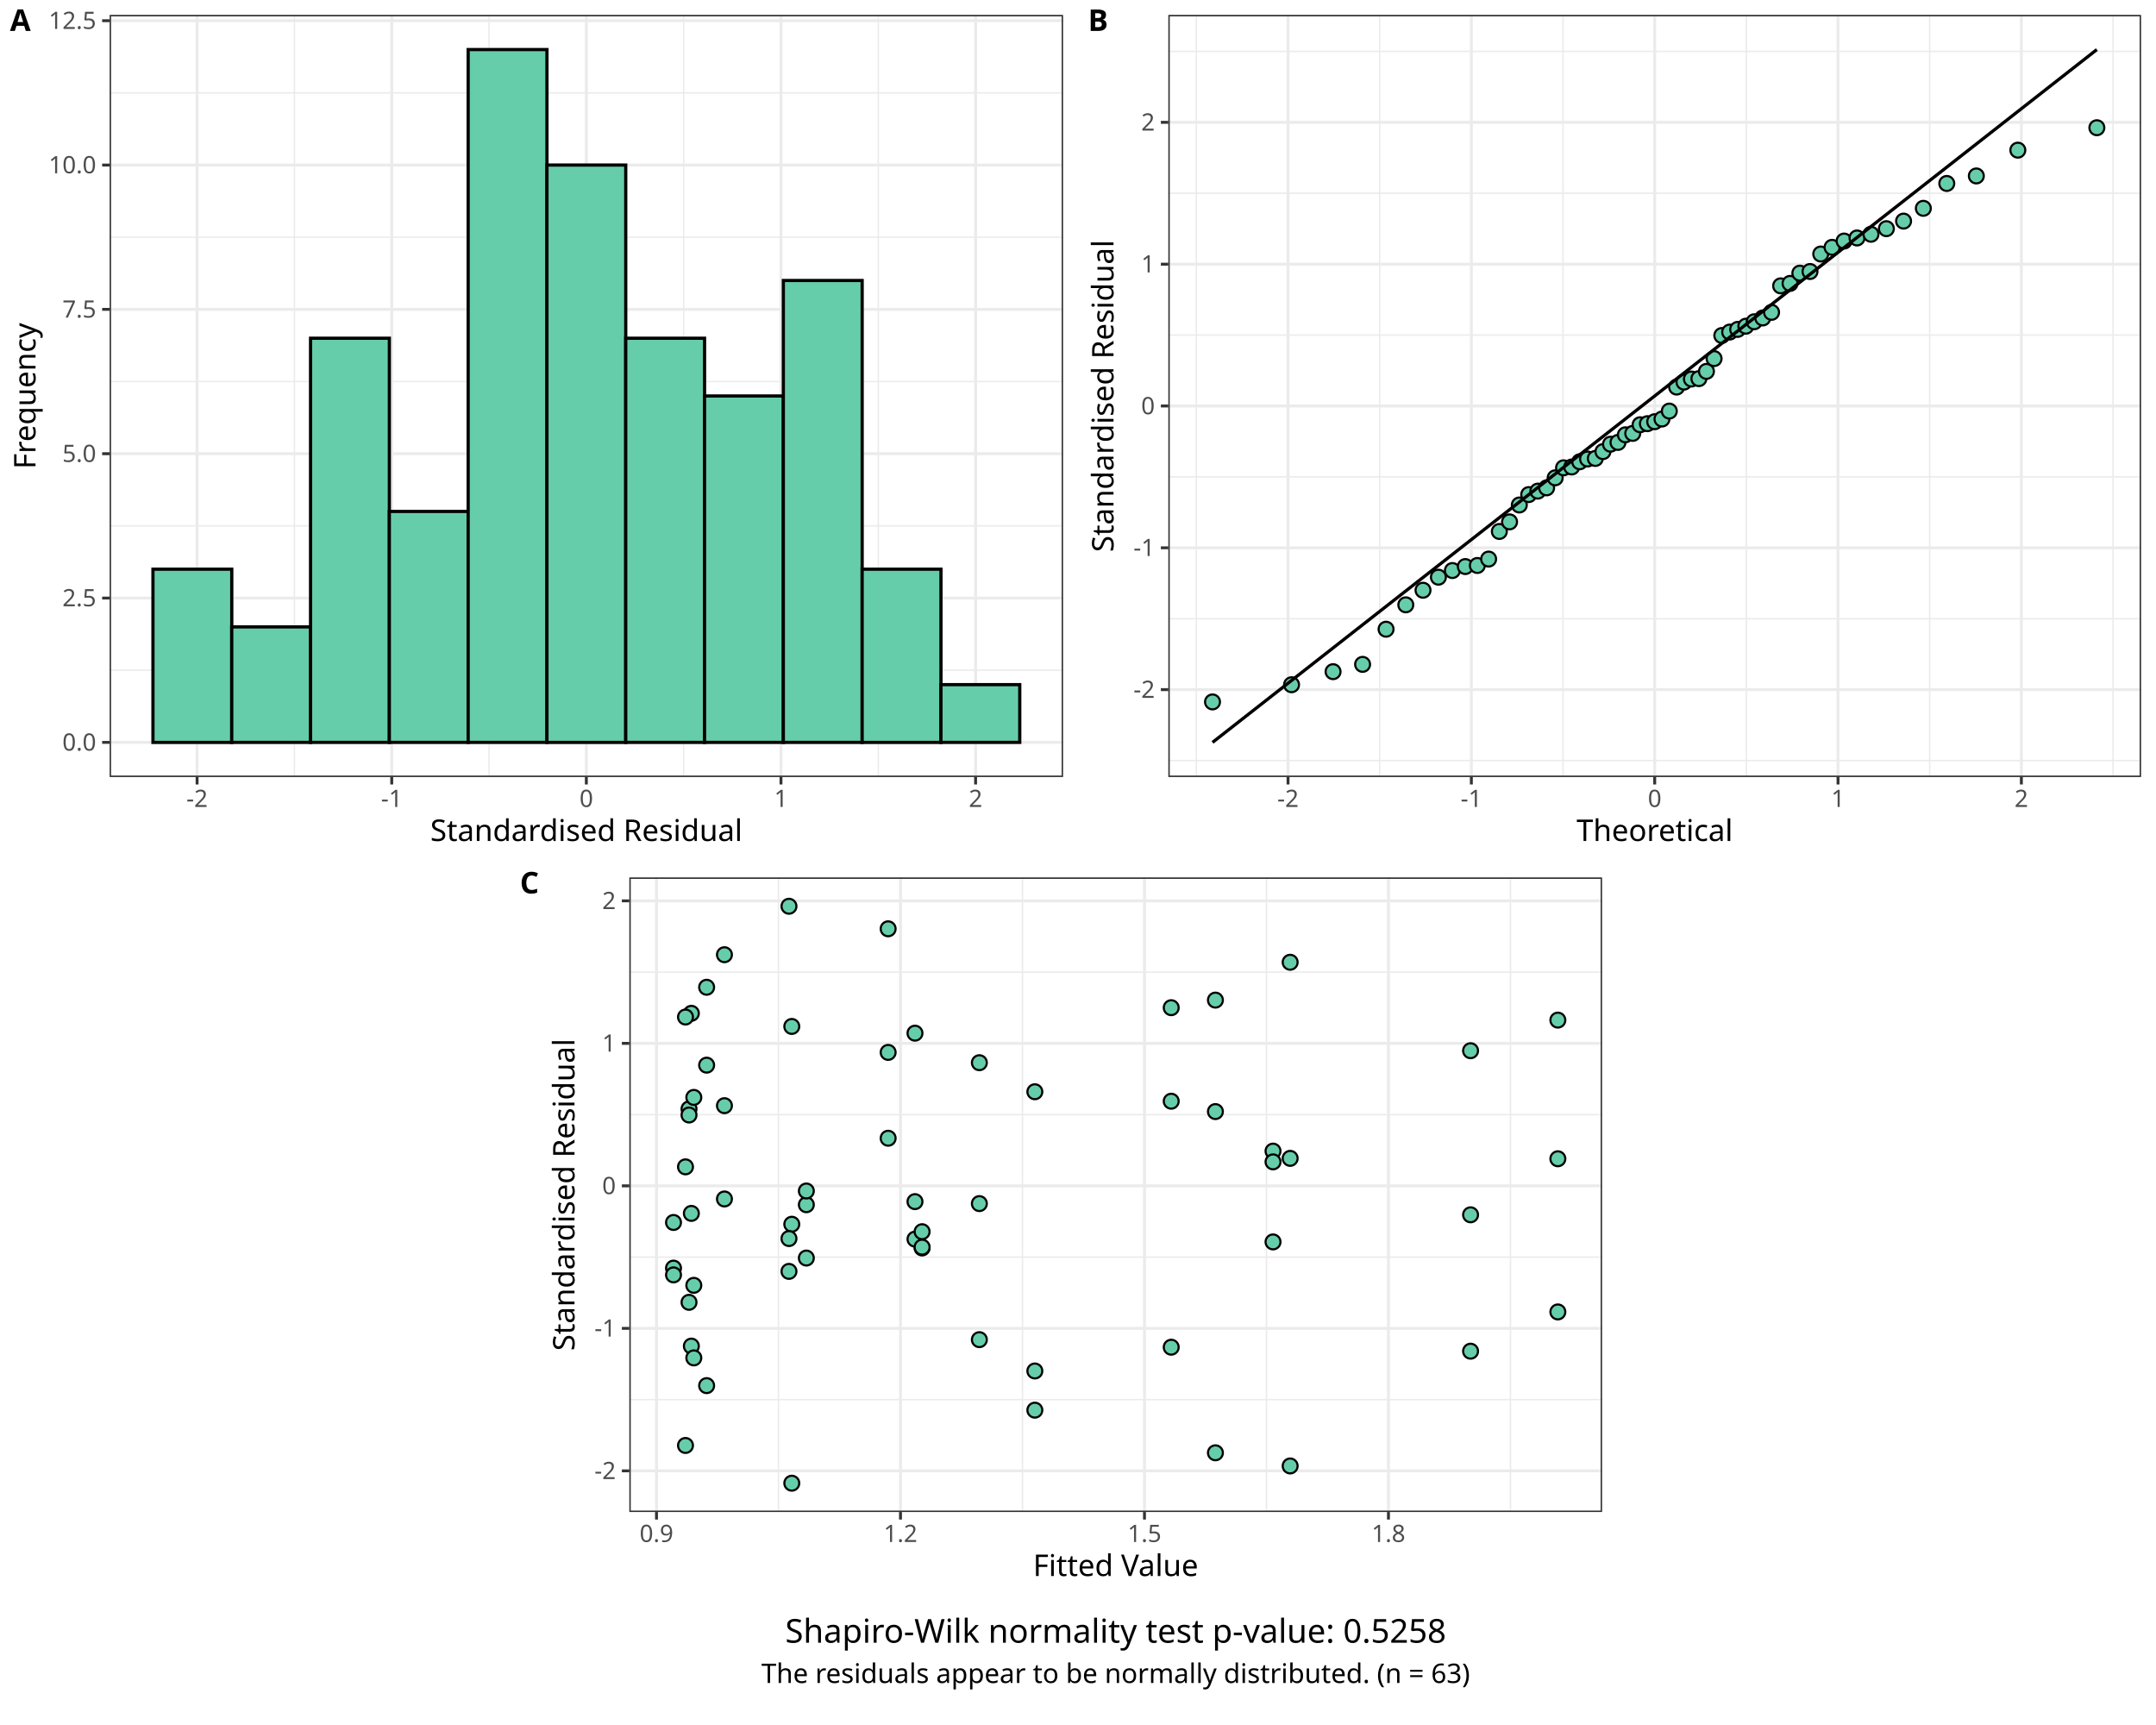
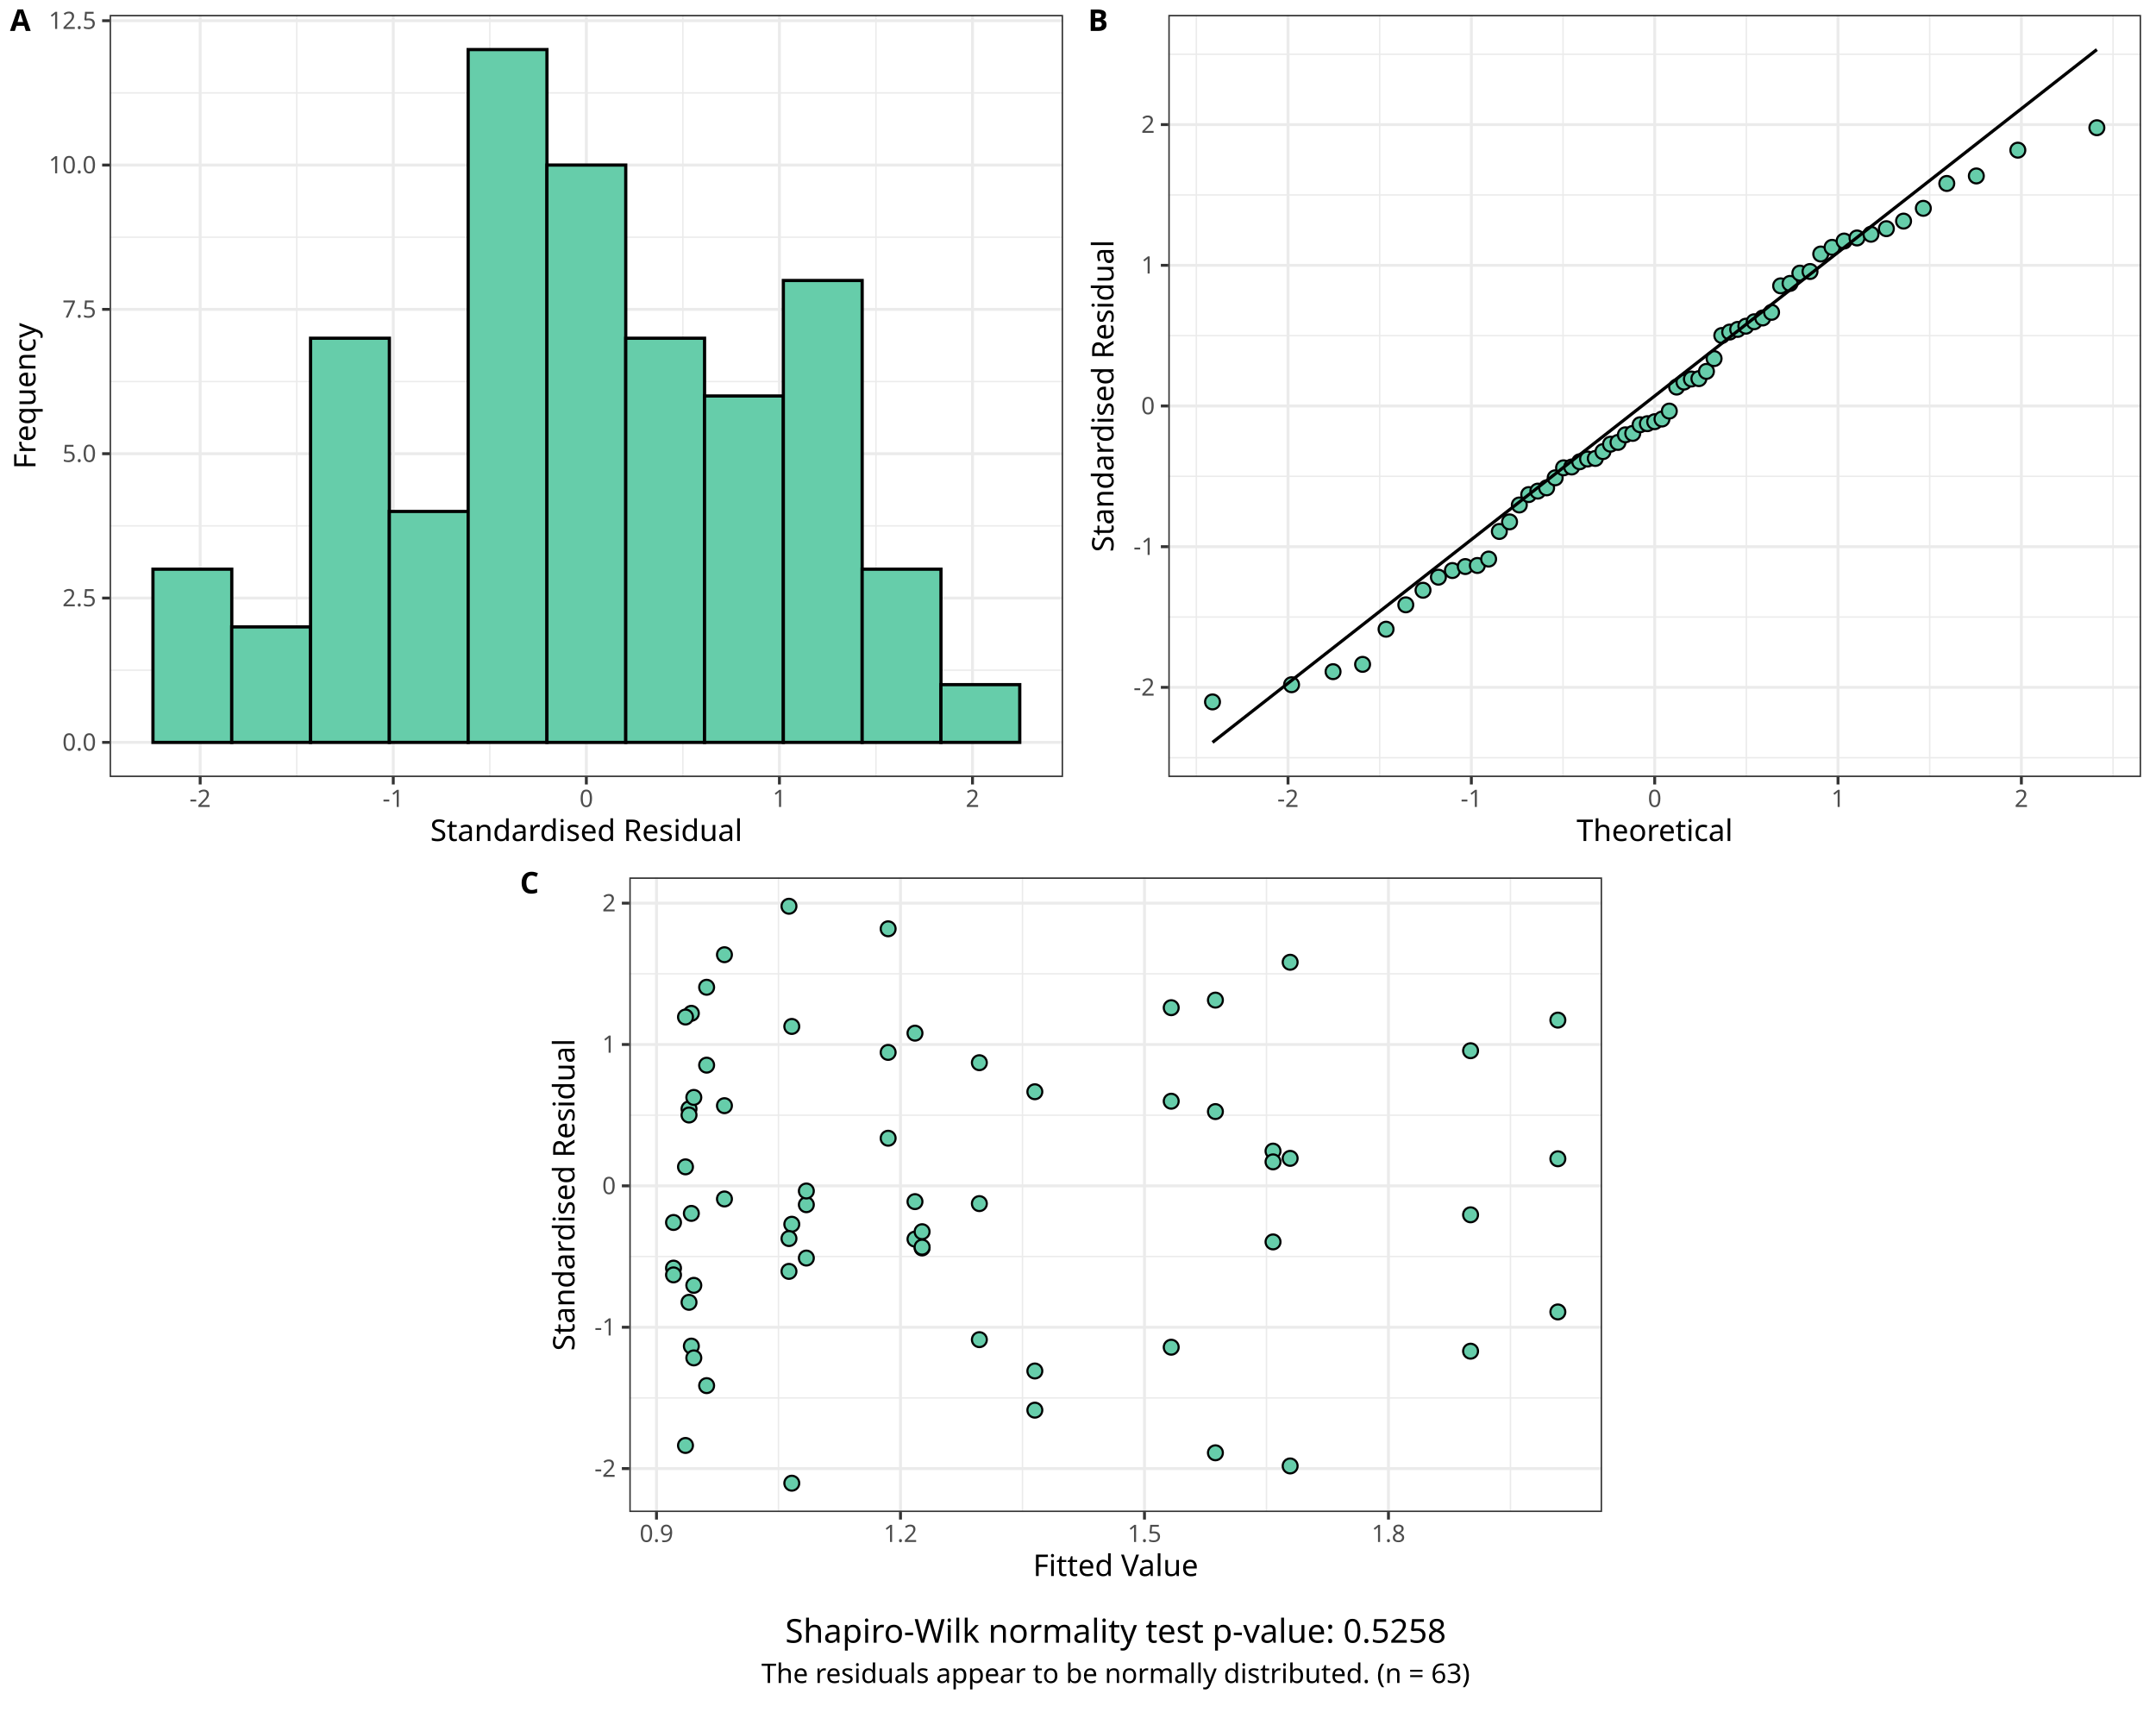
<svg xmlns="http://www.w3.org/2000/svg" class="svglite" data-engine-version="2.0" width="720.00pt" height="576.00pt" viewBox="0 0 720.00 576.00">
  <defs>
    <style type="text/css">
    .svglite line, .svglite polyline, .svglite polygon, .svglite path, .svglite rect, .svglite circle {
      fill: none;
      stroke: #000000;
      stroke-linecap: round;
      stroke-linejoin: round;
      stroke-miterlimit: 10.00;
    }
  </style>
  </defs>
  <rect width="100%" height="100%" style="stroke: none; fill: #FFFFFF;" />
  <defs>
    <clipPath id="cpMC4wMHw3MjAuMDB8MC4wMHw1NzYuMDA=">
      <rect x="0.00" y="0.00" width="720.00" height="576.00" />
    </clipPath>
  </defs>
  <g clip-path="url(#cpMC4wMHw3MjAuMDB8MC4wMHw1NzYuMDA=)">
</g>
  <defs>
    <clipPath id="cpMC4wMHw3MjAuMDB8MC4wMHwyODguMDA=">
      <rect x="0.00" y="0.00" width="720.00" height="288.00" />
    </clipPath>
  </defs>
  <g clip-path="url(#cpMC4wMHw3MjAuMDB8MC4wMHwyODguMDA=)">
</g>
  <g clip-path="url(#cpMC4wMHw3MjAuMDB8MC4wMHw1NzYuMDA=)">
</g>
  <defs>
    <clipPath id="cpMC4wMHwzNjAuMDB8MC4wMHwyODguMDA=">
      <rect x="0.00" y="0.00" width="360.00" height="288.00" />
    </clipPath>
  </defs>
  <g clip-path="url(#cpMC4wMHwzNjAuMDB8MC4wMHwyODguMDA=)">
    <rect x="-0" y="0.00" width="360.00" height="288.00" style="stroke-width: 0.97; stroke: #FFFFFF; fill: #FFFFFF;" />
  </g>
  <g clip-path="url(#cpMC4wMHw3MjAuMDB8MC4wMHw1NzYuMDA=)">
</g>
  <defs>
    <clipPath id="cpMzYuNjF8MzU1LjAyfDQuOTh8MjU5LjQ2">
      <rect x="36.61" y="4.98" width="318.41" height="254.48" />
    </clipPath>
  </defs>
  <g clip-path="url(#cpMzYuNjF8MzU1LjAyfDQuOTh8MjU5LjQ2)">
    <rect x="36.61" y="4.98" width="318.41" height="254.48" style="stroke-width: 0.97; stroke: none; fill: #FFFFFF;" />
    <polyline points="36.61,223.79 355.02,223.79 " style="stroke-width: 0.48; stroke: #EBEBEB; stroke-linecap: butt;" />
    <polyline points="36.61,175.60 355.02,175.60 " style="stroke-width: 0.48; stroke: #EBEBEB; stroke-linecap: butt;" />
    <polyline points="36.61,127.40 355.02,127.40 " style="stroke-width: 0.48; stroke: #EBEBEB; stroke-linecap: butt;" />
    <polyline points="36.61,79.20 355.02,79.20 " style="stroke-width: 0.48; stroke: #EBEBEB; stroke-linecap: butt;" />
    <polyline points="36.61,31.01 355.02,31.01 " style="stroke-width: 0.48; stroke: #EBEBEB; stroke-linecap: butt;" />
-     <polyline points="98.32,259.46 98.32,4.98 " style="stroke-width: 0.48; stroke: #EBEBEB; stroke-linecap: butt;" />
-     <polyline points="163.31,259.46 163.31,4.98 " style="stroke-width: 0.48; stroke: #EBEBEB; stroke-linecap: butt;" />
-     <polyline points="228.31,259.46 228.31,4.98 " style="stroke-width: 0.48; stroke: #EBEBEB; stroke-linecap: butt;" />
-     <polyline points="293.31,259.46 293.31,4.98 " style="stroke-width: 0.48; stroke: #EBEBEB; stroke-linecap: butt;" />
+     <polyline points="99.09,259.46 99.09,4.98 " style="stroke-width: 0.48; stroke: #EBEBEB; stroke-linecap: butt;" />
+     <polyline points="163.57,259.46 163.57,4.98 " style="stroke-width: 0.48; stroke: #EBEBEB; stroke-linecap: butt;" />
+     <polyline points="228.05,259.46 228.05,4.98 " style="stroke-width: 0.48; stroke: #EBEBEB; stroke-linecap: butt;" />
+     <polyline points="292.53,259.46 292.53,4.98 " style="stroke-width: 0.48; stroke: #EBEBEB; stroke-linecap: butt;" />
    <polyline points="36.61,247.89 355.02,247.89 " style="stroke-width: 0.97; stroke: #EBEBEB; stroke-linecap: butt;" />
    <polyline points="36.61,199.70 355.02,199.70 " style="stroke-width: 0.97; stroke: #EBEBEB; stroke-linecap: butt;" />
    <polyline points="36.61,151.50 355.02,151.50 " style="stroke-width: 0.97; stroke: #EBEBEB; stroke-linecap: butt;" />
    <polyline points="36.61,103.30 355.02,103.30 " style="stroke-width: 0.97; stroke: #EBEBEB; stroke-linecap: butt;" />
    <polyline points="36.61,55.11 355.02,55.11 " style="stroke-width: 0.97; stroke: #EBEBEB; stroke-linecap: butt;" />
    <polyline points="36.61,6.91 355.02,6.91 " style="stroke-width: 0.97; stroke: #EBEBEB; stroke-linecap: butt;" />
-     <polyline points="65.82,259.46 65.82,4.98 " style="stroke-width: 0.97; stroke: #EBEBEB; stroke-linecap: butt;" />
-     <polyline points="130.82,259.46 130.82,4.98 " style="stroke-width: 0.97; stroke: #EBEBEB; stroke-linecap: butt;" />
+     <polyline points="66.85,259.46 66.85,4.98 " style="stroke-width: 0.97; stroke: #EBEBEB; stroke-linecap: butt;" />
+     <polyline points="131.33,259.46 131.33,4.98 " style="stroke-width: 0.97; stroke: #EBEBEB; stroke-linecap: butt;" />
    <polyline points="195.81,259.46 195.81,4.98 " style="stroke-width: 0.97; stroke: #EBEBEB; stroke-linecap: butt;" />
-     <polyline points="260.81,259.46 260.81,4.98 " style="stroke-width: 0.97; stroke: #EBEBEB; stroke-linecap: butt;" />
-     <polyline points="325.80,259.46 325.80,4.98 " style="stroke-width: 0.97; stroke: #EBEBEB; stroke-linecap: butt;" />
+     <polyline points="260.29,259.46 260.29,4.98 " style="stroke-width: 0.97; stroke: #EBEBEB; stroke-linecap: butt;" />
+     <polyline points="324.77,259.46 324.77,4.98 " style="stroke-width: 0.97; stroke: #EBEBEB; stroke-linecap: butt;" />
    <rect x="51.08" y="190.06" width="26.32" height="57.84" style="stroke-width: 1.07; stroke-linecap: butt; stroke-linejoin: miter; fill: #66CDAA;" />
    <rect x="77.39" y="209.33" width="26.32" height="38.56" style="stroke-width: 1.07; stroke-linecap: butt; stroke-linejoin: miter; fill: #66CDAA;" />
    <rect x="103.71" y="112.94" width="26.32" height="134.95" style="stroke-width: 1.07; stroke-linecap: butt; stroke-linejoin: miter; fill: #66CDAA;" />
    <rect x="130.02" y="170.78" width="26.32" height="77.11" style="stroke-width: 1.07; stroke-linecap: butt; stroke-linejoin: miter; fill: #66CDAA;" />
    <rect x="156.34" y="16.55" width="26.32" height="231.34" style="stroke-width: 1.07; stroke-linecap: butt; stroke-linejoin: miter; fill: #66CDAA;" />
    <rect x="182.65" y="55.11" width="26.32" height="192.79" style="stroke-width: 1.07; stroke-linecap: butt; stroke-linejoin: miter; fill: #66CDAA;" />
    <rect x="208.97" y="112.94" width="26.32" height="134.95" style="stroke-width: 1.07; stroke-linecap: butt; stroke-linejoin: miter; fill: #66CDAA;" />
    <rect x="235.28" y="132.22" width="26.32" height="115.67" style="stroke-width: 1.07; stroke-linecap: butt; stroke-linejoin: miter; fill: #66CDAA;" />
    <rect x="261.60" y="93.66" width="26.32" height="154.23" style="stroke-width: 1.07; stroke-linecap: butt; stroke-linejoin: miter; fill: #66CDAA;" />
    <rect x="287.92" y="190.06" width="26.32" height="57.84" style="stroke-width: 1.07; stroke-linecap: butt; stroke-linejoin: miter; fill: #66CDAA;" />
    <rect x="314.23" y="228.61" width="26.32" height="19.28" style="stroke-width: 1.07; stroke-linecap: butt; stroke-linejoin: miter; fill: #66CDAA;" />
    <rect x="36.61" y="4.98" width="318.41" height="254.48" style="stroke-width: 0.97; stroke: #333333;" />
  </g>
  <g clip-path="url(#cpMC4wMHw3MjAuMDB8MC4wMHw1NzYuMDA=)">
    <text x="32.12" y="250.64" text-anchor="end" style="font-size: 8.00px; fill: #4D4D4D; font-family: sans;" textLength="11.12px" lengthAdjust="spacingAndGlyphs">0.0</text>
    <text x="32.12" y="202.45" text-anchor="end" style="font-size: 8.00px; fill: #4D4D4D; font-family: sans;" textLength="11.12px" lengthAdjust="spacingAndGlyphs">2.5</text>
    <text x="32.12" y="154.25" text-anchor="end" style="font-size: 8.00px; fill: #4D4D4D; font-family: sans;" textLength="11.12px" lengthAdjust="spacingAndGlyphs">5.0</text>
    <text x="32.12" y="106.05" text-anchor="end" style="font-size: 8.00px; fill: #4D4D4D; font-family: sans;" textLength="11.12px" lengthAdjust="spacingAndGlyphs">7.5</text>
    <text x="32.12" y="57.86" text-anchor="end" style="font-size: 8.00px; fill: #4D4D4D; font-family: sans;" textLength="15.57px" lengthAdjust="spacingAndGlyphs">10.0</text>
    <text x="32.12" y="9.66" text-anchor="end" style="font-size: 8.00px; fill: #4D4D4D; font-family: sans;" textLength="15.57px" lengthAdjust="spacingAndGlyphs">12.5</text>
    <polyline points="34.11,247.89 36.61,247.89 " style="stroke-width: 0.97; stroke: #333333; stroke-linecap: butt;" />
    <polyline points="34.11,199.70 36.61,199.70 " style="stroke-width: 0.97; stroke: #333333; stroke-linecap: butt;" />
    <polyline points="34.11,151.50 36.61,151.50 " style="stroke-width: 0.97; stroke: #333333; stroke-linecap: butt;" />
    <polyline points="34.11,103.30 36.61,103.30 " style="stroke-width: 0.97; stroke: #333333; stroke-linecap: butt;" />
    <polyline points="34.11,55.11 36.61,55.11 " style="stroke-width: 0.97; stroke: #333333; stroke-linecap: butt;" />
    <polyline points="34.11,6.91 36.61,6.91 " style="stroke-width: 0.97; stroke: #333333; stroke-linecap: butt;" />
-     <polyline points="65.82,261.95 65.82,259.46 " style="stroke-width: 0.97; stroke: #333333; stroke-linecap: butt;" />
-     <polyline points="130.82,261.95 130.82,259.46 " style="stroke-width: 0.97; stroke: #333333; stroke-linecap: butt;" />
+     <polyline points="66.85,261.95 66.85,259.46 " style="stroke-width: 0.97; stroke: #333333; stroke-linecap: butt;" />
+     <polyline points="131.33,261.95 131.33,259.46 " style="stroke-width: 0.97; stroke: #333333; stroke-linecap: butt;" />
    <polyline points="195.81,261.95 195.81,259.46 " style="stroke-width: 0.97; stroke: #333333; stroke-linecap: butt;" />
-     <polyline points="260.81,261.95 260.81,259.46 " style="stroke-width: 0.97; stroke: #333333; stroke-linecap: butt;" />
-     <polyline points="325.80,261.95 325.80,259.46 " style="stroke-width: 0.97; stroke: #333333; stroke-linecap: butt;" />
-     <text x="65.82" y="269.45" text-anchor="middle" style="font-size: 8.00px; fill: #4D4D4D; font-family: sans;" textLength="7.11px" lengthAdjust="spacingAndGlyphs">-2</text>
-     <text x="130.82" y="269.45" text-anchor="middle" style="font-size: 8.00px; fill: #4D4D4D; font-family: sans;" textLength="7.11px" lengthAdjust="spacingAndGlyphs">-1</text>
+     <polyline points="260.29,261.95 260.29,259.46 " style="stroke-width: 0.97; stroke: #333333; stroke-linecap: butt;" />
+     <polyline points="324.77,261.95 324.77,259.46 " style="stroke-width: 0.97; stroke: #333333; stroke-linecap: butt;" />
+     <text x="66.85" y="269.45" text-anchor="middle" style="font-size: 8.00px; fill: #4D4D4D; font-family: sans;" textLength="7.11px" lengthAdjust="spacingAndGlyphs">-2</text>
+     <text x="131.33" y="269.45" text-anchor="middle" style="font-size: 8.00px; fill: #4D4D4D; font-family: sans;" textLength="7.11px" lengthAdjust="spacingAndGlyphs">-1</text>
    <text x="195.81" y="269.45" text-anchor="middle" style="font-size: 8.00px; fill: #4D4D4D; font-family: sans;" textLength="4.45px" lengthAdjust="spacingAndGlyphs">0</text>
-     <text x="260.81" y="269.45" text-anchor="middle" style="font-size: 8.00px; fill: #4D4D4D; font-family: sans;" textLength="4.45px" lengthAdjust="spacingAndGlyphs">1</text>
-     <text x="325.80" y="269.45" text-anchor="middle" style="font-size: 8.00px; fill: #4D4D4D; font-family: sans;" textLength="4.45px" lengthAdjust="spacingAndGlyphs">2</text>
+     <text x="260.29" y="269.45" text-anchor="middle" style="font-size: 8.00px; fill: #4D4D4D; font-family: sans;" textLength="4.45px" lengthAdjust="spacingAndGlyphs">1</text>
+     <text x="324.77" y="269.45" text-anchor="middle" style="font-size: 8.00px; fill: #4D4D4D; font-family: sans;" textLength="4.45px" lengthAdjust="spacingAndGlyphs">2</text>
    <text x="195.81" y="280.82" text-anchor="middle" style="font-size: 10.00px; font-family: sans;" textLength="100.63px" lengthAdjust="spacingAndGlyphs">Standardised Residual</text>
    <text transform="translate(11.86,132.22) rotate(-90)" text-anchor="middle" style="font-size: 10.00px; font-family: sans;" textLength="47.26px" lengthAdjust="spacingAndGlyphs">Frequency</text>
    <text x="3.34" y="10.32" style="font-size: 10.00px; font-weight: bold; font-family: sans;" textLength="6.67px" lengthAdjust="spacingAndGlyphs">A</text>
  </g>
  <defs>
    <clipPath id="cpMzYwLjAwfDcyMC4wMHwwLjAwfDI4OC4wMA==">
      <rect x="360.00" y="0.00" width="360.00" height="288.00" />
    </clipPath>
  </defs>
  <g clip-path="url(#cpMzYwLjAwfDcyMC4wMHwwLjAwfDI4OC4wMA==)">
    <rect x="360.00" y="0.00" width="360.00" height="288.00" style="stroke-width: 0.97; stroke: #FFFFFF; fill: #FFFFFF;" />
  </g>
  <g clip-path="url(#cpMC4wMHw3MjAuMDB8MC4wMHw1NzYuMDA=)">
</g>
  <defs>
    <clipPath id="cpMzkwLjE2fDcxNS4wMnw0Ljk4fDI1OS40Ng==">
      <rect x="390.16" y="4.98" width="324.86" height="254.48" />
    </clipPath>
  </defs>
  <g clip-path="url(#cpMzkwLjE2fDcxNS4wMnw0Ljk4fDI1OS40Ng==)">
    <rect x="390.16" y="4.98" width="324.86" height="254.48" style="stroke-width: 0.97; stroke: none; fill: #FFFFFF;" />
-     <polyline points="390.16,253.96 715.02,253.96 " style="stroke-width: 0.48; stroke: #EBEBEB; stroke-linecap: butt;" />
-     <polyline points="390.16,206.60 715.02,206.60 " style="stroke-width: 0.48; stroke: #EBEBEB; stroke-linecap: butt;" />
-     <polyline points="390.16,159.24 715.02,159.24 " style="stroke-width: 0.48; stroke: #EBEBEB; stroke-linecap: butt;" />
-     <polyline points="390.16,111.89 715.02,111.89 " style="stroke-width: 0.48; stroke: #EBEBEB; stroke-linecap: butt;" />
-     <polyline points="390.16,64.53 715.02,64.53 " style="stroke-width: 0.48; stroke: #EBEBEB; stroke-linecap: butt;" />
-     <polyline points="390.16,17.17 715.02,17.17 " style="stroke-width: 0.48; stroke: #EBEBEB; stroke-linecap: butt;" />
+     <polyline points="390.16,253.01 715.02,253.01 " style="stroke-width: 0.48; stroke: #EBEBEB; stroke-linecap: butt;" />
+     <polyline points="390.16,206.03 715.02,206.03 " style="stroke-width: 0.48; stroke: #EBEBEB; stroke-linecap: butt;" />
+     <polyline points="390.16,159.05 715.02,159.05 " style="stroke-width: 0.48; stroke: #EBEBEB; stroke-linecap: butt;" />
+     <polyline points="390.16,112.07 715.02,112.07 " style="stroke-width: 0.48; stroke: #EBEBEB; stroke-linecap: butt;" />
+     <polyline points="390.16,65.10 715.02,65.10 " style="stroke-width: 0.48; stroke: #EBEBEB; stroke-linecap: butt;" />
+     <polyline points="390.16,18.12 715.02,18.12 " style="stroke-width: 0.48; stroke: #EBEBEB; stroke-linecap: butt;" />
    <polyline points="399.52,259.46 399.52,4.98 " style="stroke-width: 0.48; stroke: #EBEBEB; stroke-linecap: butt;" />
    <polyline points="460.75,259.46 460.75,4.98 " style="stroke-width: 0.48; stroke: #EBEBEB; stroke-linecap: butt;" />
    <polyline points="521.98,259.46 521.98,4.98 " style="stroke-width: 0.48; stroke: #EBEBEB; stroke-linecap: butt;" />
    <polyline points="583.20,259.46 583.20,4.98 " style="stroke-width: 0.48; stroke: #EBEBEB; stroke-linecap: butt;" />
    <polyline points="644.43,259.46 644.43,4.98 " style="stroke-width: 0.48; stroke: #EBEBEB; stroke-linecap: butt;" />
    <polyline points="705.65,259.46 705.65,4.98 " style="stroke-width: 0.48; stroke: #EBEBEB; stroke-linecap: butt;" />
-     <polyline points="390.16,230.28 715.02,230.28 " style="stroke-width: 0.97; stroke: #EBEBEB; stroke-linecap: butt;" />
-     <polyline points="390.16,182.92 715.02,182.92 " style="stroke-width: 0.97; stroke: #EBEBEB; stroke-linecap: butt;" />
+     <polyline points="390.16,229.52 715.02,229.52 " style="stroke-width: 0.97; stroke: #EBEBEB; stroke-linecap: butt;" />
+     <polyline points="390.16,182.54 715.02,182.54 " style="stroke-width: 0.97; stroke: #EBEBEB; stroke-linecap: butt;" />
    <polyline points="390.16,135.56 715.02,135.56 " style="stroke-width: 0.97; stroke: #EBEBEB; stroke-linecap: butt;" />
-     <polyline points="390.16,88.21 715.02,88.21 " style="stroke-width: 0.97; stroke: #EBEBEB; stroke-linecap: butt;" />
-     <polyline points="390.16,40.85 715.02,40.85 " style="stroke-width: 0.97; stroke: #EBEBEB; stroke-linecap: butt;" />
+     <polyline points="390.16,88.59 715.02,88.59 " style="stroke-width: 0.97; stroke: #EBEBEB; stroke-linecap: butt;" />
+     <polyline points="390.16,41.61 715.02,41.61 " style="stroke-width: 0.97; stroke: #EBEBEB; stroke-linecap: butt;" />
    <polyline points="430.14,259.46 430.14,4.98 " style="stroke-width: 0.97; stroke: #EBEBEB; stroke-linecap: butt;" />
    <polyline points="491.36,259.46 491.36,4.98 " style="stroke-width: 0.97; stroke: #EBEBEB; stroke-linecap: butt;" />
    <polyline points="552.59,259.46 552.59,4.98 " style="stroke-width: 0.97; stroke: #EBEBEB; stroke-linecap: butt;" />
    <polyline points="613.81,259.46 613.81,4.98 " style="stroke-width: 0.97; stroke: #EBEBEB; stroke-linecap: butt;" />
    <polyline points="675.04,259.46 675.04,4.98 " style="stroke-width: 0.97; stroke: #EBEBEB; stroke-linecap: butt;" />
    <circle cx="404.92" cy="234.38" r="2.49" style="stroke-width: 0.71; fill: #66CDAA;" />
    <circle cx="431.32" cy="228.64" r="2.49" style="stroke-width: 0.71; fill: #66CDAA;" />
    <circle cx="445.18" cy="224.28" r="2.49" style="stroke-width: 0.71; fill: #66CDAA;" />
    <circle cx="455.04" cy="221.84" r="2.49" style="stroke-width: 0.71; fill: #66CDAA;" />
    <circle cx="462.88" cy="210.10" r="2.49" style="stroke-width: 0.71; fill: #66CDAA;" />
    <circle cx="469.47" cy="201.96" r="2.49" style="stroke-width: 0.71; fill: #66CDAA;" />
    <circle cx="475.22" cy="197.09" r="2.49" style="stroke-width: 0.71; fill: #66CDAA;" />
    <circle cx="480.36" cy="192.73" r="2.49" style="stroke-width: 0.71; fill: #66CDAA;" />
    <circle cx="485.03" cy="190.51" r="2.49" style="stroke-width: 0.71; fill: #66CDAA;" />
    <circle cx="489.34" cy="189.18" r="2.49" style="stroke-width: 0.71; fill: #66CDAA;" />
    <circle cx="493.36" cy="188.82" r="2.49" style="stroke-width: 0.71; fill: #66CDAA;" />
    <circle cx="497.13" cy="186.68" r="2.49" style="stroke-width: 0.71; fill: #66CDAA;" />
    <circle cx="500.71" cy="177.46" r="2.49" style="stroke-width: 0.71; fill: #66CDAA;" />
    <circle cx="504.12" cy="174.26" r="2.49" style="stroke-width: 0.71; fill: #66CDAA;" />
    <circle cx="507.38" cy="168.62" r="2.49" style="stroke-width: 0.71; fill: #66CDAA;" />
    <circle cx="510.52" cy="165.15" r="2.49" style="stroke-width: 0.71; fill: #66CDAA;" />
    <circle cx="513.56" cy="163.99" r="2.49" style="stroke-width: 0.71; fill: #66CDAA;" />
    <circle cx="516.50" cy="162.90" r="2.49" style="stroke-width: 0.71; fill: #66CDAA;" />
    <circle cx="519.36" cy="159.55" r="2.49" style="stroke-width: 0.71; fill: #66CDAA;" />
    <circle cx="522.15" cy="156.21" r="2.49" style="stroke-width: 0.71; fill: #66CDAA;" />
    <circle cx="524.87" cy="155.93" r="2.49" style="stroke-width: 0.71; fill: #66CDAA;" />
    <circle cx="527.55" cy="154.19" r="2.49" style="stroke-width: 0.71; fill: #66CDAA;" />
    <circle cx="530.17" cy="153.27" r="2.49" style="stroke-width: 0.71; fill: #66CDAA;" />
    <circle cx="532.76" cy="153.08" r="2.49" style="stroke-width: 0.71; fill: #66CDAA;" />
    <circle cx="535.31" cy="150.80" r="2.49" style="stroke-width: 0.71; fill: #66CDAA;" />
    <circle cx="537.83" cy="148.32" r="2.49" style="stroke-width: 0.71; fill: #66CDAA;" />
    <circle cx="540.33" cy="147.73" r="2.49" style="stroke-width: 0.71; fill: #66CDAA;" />
    <circle cx="542.80" cy="145.19" r="2.49" style="stroke-width: 0.71; fill: #66CDAA;" />
    <circle cx="545.26" cy="144.71" r="2.49" style="stroke-width: 0.71; fill: #66CDAA;" />
    <circle cx="547.71" cy="141.83" r="2.49" style="stroke-width: 0.71; fill: #66CDAA;" />
    <circle cx="550.15" cy="141.47" r="2.49" style="stroke-width: 0.71; fill: #66CDAA;" />
    <circle cx="552.59" cy="140.81" r="2.49" style="stroke-width: 0.71; fill: #66CDAA;" />
    <circle cx="555.02" cy="139.92" r="2.49" style="stroke-width: 0.71; fill: #66CDAA;" />
    <circle cx="557.47" cy="137.27" r="2.49" style="stroke-width: 0.71; fill: #66CDAA;" />
    <circle cx="559.91" cy="129.25" r="2.49" style="stroke-width: 0.71; fill: #66CDAA;" />
    <circle cx="562.37" cy="127.59" r="2.49" style="stroke-width: 0.71; fill: #66CDAA;" />
    <circle cx="564.85" cy="126.56" r="2.49" style="stroke-width: 0.71; fill: #66CDAA;" />
    <circle cx="567.35" cy="126.43" r="2.49" style="stroke-width: 0.71; fill: #66CDAA;" />
    <circle cx="569.87" cy="124.01" r="2.49" style="stroke-width: 0.71; fill: #66CDAA;" />
    <circle cx="572.42" cy="119.74" r="2.49" style="stroke-width: 0.71; fill: #66CDAA;" />
    <circle cx="575.00" cy="112.03" r="2.49" style="stroke-width: 0.71; fill: #66CDAA;" />
    <circle cx="577.63" cy="110.88" r="2.49" style="stroke-width: 0.71; fill: #66CDAA;" />
    <circle cx="580.30" cy="109.99" r="2.49" style="stroke-width: 0.71; fill: #66CDAA;" />
    <circle cx="583.03" cy="108.92" r="2.49" style="stroke-width: 0.71; fill: #66CDAA;" />
    <circle cx="585.82" cy="107.44" r="2.49" style="stroke-width: 0.71; fill: #66CDAA;" />
    <circle cx="588.68" cy="106.17" r="2.49" style="stroke-width: 0.71; fill: #66CDAA;" />
    <circle cx="591.62" cy="104.29" r="2.49" style="stroke-width: 0.71; fill: #66CDAA;" />
    <circle cx="594.65" cy="95.45" r="2.49" style="stroke-width: 0.71; fill: #66CDAA;" />
    <circle cx="597.79" cy="94.63" r="2.49" style="stroke-width: 0.71; fill: #66CDAA;" />
    <circle cx="601.06" cy="91.21" r="2.49" style="stroke-width: 0.71; fill: #66CDAA;" />
    <circle cx="604.46" cy="90.66" r="2.49" style="stroke-width: 0.71; fill: #66CDAA;" />
    <circle cx="608.04" cy="84.82" r="2.49" style="stroke-width: 0.71; fill: #66CDAA;" />
    <circle cx="611.82" cy="82.59" r="2.49" style="stroke-width: 0.71; fill: #66CDAA;" />
    <circle cx="615.84" cy="80.49" r="2.49" style="stroke-width: 0.71; fill: #66CDAA;" />
    <circle cx="620.15" cy="79.46" r="2.49" style="stroke-width: 0.71; fill: #66CDAA;" />
    <circle cx="624.82" cy="78.22" r="2.49" style="stroke-width: 0.71; fill: #66CDAA;" />
    <circle cx="629.96" cy="76.36" r="2.49" style="stroke-width: 0.71; fill: #66CDAA;" />
    <circle cx="635.70" cy="73.83" r="2.49" style="stroke-width: 0.71; fill: #66CDAA;" />
    <circle cx="642.30" cy="69.56" r="2.49" style="stroke-width: 0.71; fill: #66CDAA;" />
    <circle cx="650.13" cy="61.26" r="2.49" style="stroke-width: 0.71; fill: #66CDAA;" />
    <circle cx="660.00" cy="58.75" r="2.49" style="stroke-width: 0.71; fill: #66CDAA;" />
    <circle cx="673.86" cy="50.14" r="2.49" style="stroke-width: 0.71; fill: #66CDAA;" />
    <circle cx="700.25" cy="42.65" r="2.49" style="stroke-width: 0.71; fill: #66CDAA;" />
    <polyline points="404.92,247.89 700.25,16.55 " style="stroke-width: 1.07; stroke-linecap: butt;" />
    <rect x="390.16" y="4.98" width="324.86" height="254.48" style="stroke-width: 0.97; stroke: #333333;" />
  </g>
  <g clip-path="url(#cpMC4wMHw3MjAuMDB8MC4wMHw1NzYuMDA=)">
-     <text x="385.67" y="233.03" text-anchor="end" style="font-size: 8.00px; fill: #4D4D4D; font-family: sans;" textLength="7.11px" lengthAdjust="spacingAndGlyphs">-2</text>
-     <text x="385.67" y="185.67" text-anchor="end" style="font-size: 8.00px; fill: #4D4D4D; font-family: sans;" textLength="7.11px" lengthAdjust="spacingAndGlyphs">-1</text>
+     <text x="385.67" y="232.28" text-anchor="end" style="font-size: 8.00px; fill: #4D4D4D; font-family: sans;" textLength="7.11px" lengthAdjust="spacingAndGlyphs">-2</text>
+     <text x="385.67" y="185.30" text-anchor="end" style="font-size: 8.00px; fill: #4D4D4D; font-family: sans;" textLength="7.11px" lengthAdjust="spacingAndGlyphs">-1</text>
    <text x="385.67" y="138.32" text-anchor="end" style="font-size: 8.00px; fill: #4D4D4D; font-family: sans;" textLength="4.45px" lengthAdjust="spacingAndGlyphs">0</text>
-     <text x="385.67" y="90.96" text-anchor="end" style="font-size: 8.00px; fill: #4D4D4D; font-family: sans;" textLength="4.45px" lengthAdjust="spacingAndGlyphs">1</text>
-     <text x="385.67" y="43.60" text-anchor="end" style="font-size: 8.00px; fill: #4D4D4D; font-family: sans;" textLength="4.45px" lengthAdjust="spacingAndGlyphs">2</text>
-     <polyline points="387.67,230.28 390.16,230.28 " style="stroke-width: 0.97; stroke: #333333; stroke-linecap: butt;" />
-     <polyline points="387.67,182.92 390.16,182.92 " style="stroke-width: 0.97; stroke: #333333; stroke-linecap: butt;" />
+     <text x="385.67" y="91.34" text-anchor="end" style="font-size: 8.00px; fill: #4D4D4D; font-family: sans;" textLength="4.45px" lengthAdjust="spacingAndGlyphs">1</text>
+     <text x="385.67" y="44.36" text-anchor="end" style="font-size: 8.00px; fill: #4D4D4D; font-family: sans;" textLength="4.45px" lengthAdjust="spacingAndGlyphs">2</text>
+     <polyline points="387.67,229.52 390.16,229.52 " style="stroke-width: 0.97; stroke: #333333; stroke-linecap: butt;" />
+     <polyline points="387.67,182.54 390.16,182.54 " style="stroke-width: 0.97; stroke: #333333; stroke-linecap: butt;" />
    <polyline points="387.67,135.56 390.16,135.56 " style="stroke-width: 0.97; stroke: #333333; stroke-linecap: butt;" />
-     <polyline points="387.67,88.21 390.16,88.21 " style="stroke-width: 0.97; stroke: #333333; stroke-linecap: butt;" />
-     <polyline points="387.67,40.85 390.16,40.85 " style="stroke-width: 0.97; stroke: #333333; stroke-linecap: butt;" />
+     <polyline points="387.67,88.59 390.16,88.59 " style="stroke-width: 0.97; stroke: #333333; stroke-linecap: butt;" />
+     <polyline points="387.67,41.61 390.16,41.61 " style="stroke-width: 0.97; stroke: #333333; stroke-linecap: butt;" />
    <polyline points="430.14,261.95 430.14,259.46 " style="stroke-width: 0.97; stroke: #333333; stroke-linecap: butt;" />
    <polyline points="491.36,261.95 491.36,259.46 " style="stroke-width: 0.97; stroke: #333333; stroke-linecap: butt;" />
    <polyline points="552.59,261.95 552.59,259.46 " style="stroke-width: 0.97; stroke: #333333; stroke-linecap: butt;" />
    <polyline points="613.81,261.95 613.81,259.46 " style="stroke-width: 0.97; stroke: #333333; stroke-linecap: butt;" />
    <polyline points="675.04,261.95 675.04,259.46 " style="stroke-width: 0.97; stroke: #333333; stroke-linecap: butt;" />
    <text x="430.14" y="269.45" text-anchor="middle" style="font-size: 8.00px; fill: #4D4D4D; font-family: sans;" textLength="7.11px" lengthAdjust="spacingAndGlyphs">-2</text>
    <text x="491.36" y="269.45" text-anchor="middle" style="font-size: 8.00px; fill: #4D4D4D; font-family: sans;" textLength="7.11px" lengthAdjust="spacingAndGlyphs">-1</text>
    <text x="552.59" y="269.45" text-anchor="middle" style="font-size: 8.00px; fill: #4D4D4D; font-family: sans;" textLength="4.45px" lengthAdjust="spacingAndGlyphs">0</text>
    <text x="613.81" y="269.45" text-anchor="middle" style="font-size: 8.00px; fill: #4D4D4D; font-family: sans;" textLength="4.45px" lengthAdjust="spacingAndGlyphs">1</text>
    <text x="675.04" y="269.45" text-anchor="middle" style="font-size: 8.00px; fill: #4D4D4D; font-family: sans;" textLength="4.45px" lengthAdjust="spacingAndGlyphs">2</text>
    <text x="552.59" y="280.82" text-anchor="middle" style="font-size: 10.00px; font-family: sans;" textLength="49.47px" lengthAdjust="spacingAndGlyphs">Theoretical</text>
    <text transform="translate(371.86,132.22) rotate(-90)" text-anchor="middle" style="font-size: 10.00px; font-family: sans;" textLength="100.63px" lengthAdjust="spacingAndGlyphs">Standardised Residual</text>
    <text x="363.34" y="10.32" style="font-size: 10.00px; font-weight: bold; font-family: sans;" textLength="6.67px" lengthAdjust="spacingAndGlyphs">B</text>
  </g>
  <defs>
    <clipPath id="cpMC4wMHw3MjAuMDB8Mjg4LjAwfDU3Ni4wMA==">
      <rect x="0.00" y="288.00" width="720.00" height="288.00" />
    </clipPath>
  </defs>
  <g clip-path="url(#cpMC4wMHw3MjAuMDB8Mjg4LjAwfDU3Ni4wMA==)">
</g>
  <g clip-path="url(#cpMC4wMHw3MjAuMDB8MC4wMHw1NzYuMDA=)">
</g>
  <defs>
    <clipPath id="cpMTgwLjAwfDU0MC4wMHwyODguMDB8NTc2LjAw">
      <rect x="180.00" y="288.00" width="360.00" height="288.00" />
    </clipPath>
  </defs>
  <g clip-path="url(#cpMTgwLjAwfDU0MC4wMHwyODguMDB8NTc2LjAw)">
    <rect x="180.00" y="288.00" width="360.00" height="288.00" style="stroke-width: 0.97; stroke: #FFFFFF; fill: #FFFFFF;" />
  </g>
  <g clip-path="url(#cpMC4wMHw3MjAuMDB8MC4wMHw1NzYuMDA=)">
</g>
  <defs>
    <clipPath id="cpMjEwLjE2fDUzNS4wMnwyOTIuOTh8NTA0Ljg5">
      <rect x="210.16" y="292.98" width="324.86" height="211.91" />
    </clipPath>
  </defs>
  <g clip-path="url(#cpMjEwLjE2fDUzNS4wMnwyOTIuOTh8NTA0Ljg5)">
    <rect x="210.16" y="292.98" width="324.86" height="211.91" style="stroke-width: 0.97; stroke: none; fill: #FFFFFF;" />
-     <polyline points="210.16,467.35 535.02,467.35 " style="stroke-width: 0.48; stroke: #EBEBEB; stroke-linecap: butt;" />
-     <polyline points="210.16,419.76 535.02,419.76 " style="stroke-width: 0.48; stroke: #EBEBEB; stroke-linecap: butt;" />
-     <polyline points="210.16,372.18 535.02,372.18 " style="stroke-width: 0.48; stroke: #EBEBEB; stroke-linecap: butt;" />
-     <polyline points="210.16,324.60 535.02,324.60 " style="stroke-width: 0.48; stroke: #EBEBEB; stroke-linecap: butt;" />
+     <polyline points="210.16,466.78 535.02,466.78 " style="stroke-width: 0.48; stroke: #EBEBEB; stroke-linecap: butt;" />
+     <polyline points="210.16,419.57 535.02,419.57 " style="stroke-width: 0.48; stroke: #EBEBEB; stroke-linecap: butt;" />
+     <polyline points="210.16,372.37 535.02,372.37 " style="stroke-width: 0.48; stroke: #EBEBEB; stroke-linecap: butt;" />
+     <polyline points="210.16,325.17 535.02,325.17 " style="stroke-width: 0.48; stroke: #EBEBEB; stroke-linecap: butt;" />
    <polyline points="259.98,504.89 259.98,292.98 " style="stroke-width: 0.48; stroke: #EBEBEB; stroke-linecap: butt;" />
    <polyline points="341.46,504.89 341.46,292.98 " style="stroke-width: 0.48; stroke: #EBEBEB; stroke-linecap: butt;" />
    <polyline points="422.94,504.89 422.94,292.98 " style="stroke-width: 0.48; stroke: #EBEBEB; stroke-linecap: butt;" />
    <polyline points="504.42,504.89 504.42,292.98 " style="stroke-width: 0.48; stroke: #EBEBEB; stroke-linecap: butt;" />
-     <polyline points="210.16,491.14 535.02,491.14 " style="stroke-width: 0.97; stroke: #EBEBEB; stroke-linecap: butt;" />
-     <polyline points="210.16,443.56 535.02,443.56 " style="stroke-width: 0.97; stroke: #EBEBEB; stroke-linecap: butt;" />
+     <polyline points="210.16,490.38 535.02,490.38 " style="stroke-width: 0.97; stroke: #EBEBEB; stroke-linecap: butt;" />
+     <polyline points="210.16,443.18 535.02,443.18 " style="stroke-width: 0.97; stroke: #EBEBEB; stroke-linecap: butt;" />
    <polyline points="210.16,395.97 535.02,395.97 " style="stroke-width: 0.97; stroke: #EBEBEB; stroke-linecap: butt;" />
-     <polyline points="210.16,348.39 535.02,348.39 " style="stroke-width: 0.97; stroke: #EBEBEB; stroke-linecap: butt;" />
-     <polyline points="210.16,300.81 535.02,300.81 " style="stroke-width: 0.97; stroke: #EBEBEB; stroke-linecap: butt;" />
+     <polyline points="210.16,348.77 535.02,348.77 " style="stroke-width: 0.97; stroke: #EBEBEB; stroke-linecap: butt;" />
+     <polyline points="210.16,301.57 535.02,301.57 " style="stroke-width: 0.97; stroke: #EBEBEB; stroke-linecap: butt;" />
    <polyline points="219.24,504.89 219.24,292.98 " style="stroke-width: 0.97; stroke: #EBEBEB; stroke-linecap: butt;" />
    <polyline points="300.72,504.89 300.72,292.98 " style="stroke-width: 0.97; stroke: #EBEBEB; stroke-linecap: butt;" />
    <polyline points="382.20,504.89 382.20,292.98 " style="stroke-width: 0.97; stroke: #EBEBEB; stroke-linecap: butt;" />
    <polyline points="463.68,504.89 463.68,292.98 " style="stroke-width: 0.97; stroke: #EBEBEB; stroke-linecap: butt;" />
    <circle cx="405.89" cy="485.11" r="2.49" style="stroke-width: 0.71; fill: #66CDAA;" />
    <circle cx="307.94" cy="416.71" r="2.49" style="stroke-width: 0.71; fill: #66CDAA;" />
    <circle cx="224.92" cy="408.20" r="2.49" style="stroke-width: 0.71; fill: #66CDAA;" />
    <circle cx="230.10" cy="370.28" r="2.49" style="stroke-width: 0.71; fill: #66CDAA;" />
    <circle cx="235.98" cy="355.67" r="2.49" style="stroke-width: 0.71; fill: #66CDAA;" />
    <circle cx="228.92" cy="389.63" r="2.49" style="stroke-width: 0.71; fill: #66CDAA;" />
    <circle cx="269.28" cy="420.08" r="2.49" style="stroke-width: 0.71; fill: #66CDAA;" />
    <circle cx="305.56" cy="413.76" r="2.49" style="stroke-width: 0.71; fill: #66CDAA;" />
    <circle cx="327.06" cy="401.90" r="2.49" style="stroke-width: 0.71; fill: #66CDAA;" />
    <circle cx="345.59" cy="470.87" r="2.49" style="stroke-width: 0.71; fill: #66CDAA;" />
    <circle cx="264.42" cy="495.26" r="2.49" style="stroke-width: 0.71; fill: #66CDAA;" />
    <circle cx="230.88" cy="449.48" r="2.49" style="stroke-width: 0.71; fill: #66CDAA;" />
    <circle cx="520.25" cy="340.63" r="2.49" style="stroke-width: 0.71; fill: #66CDAA;" />
    <circle cx="391.13" cy="336.48" r="2.49" style="stroke-width: 0.71; fill: #66CDAA;" />
    <circle cx="296.60" cy="351.41" r="2.49" style="stroke-width: 0.71; fill: #66CDAA;" />
    <circle cx="430.85" cy="321.31" r="2.49" style="stroke-width: 0.71; fill: #66CDAA;" />
    <circle cx="425.13" cy="384.37" r="2.49" style="stroke-width: 0.71; fill: #66CDAA;" />
    <circle cx="241.93" cy="318.79" r="2.49" style="stroke-width: 0.71; fill: #66CDAA;" />
    <circle cx="263.48" cy="302.61" r="2.49" style="stroke-width: 0.71; fill: #66CDAA;" />
    <circle cx="231.70" cy="366.44" r="2.49" style="stroke-width: 0.71; fill: #66CDAA;" />
    <circle cx="491.10" cy="405.64" r="2.49" style="stroke-width: 0.71; fill: #66CDAA;" />
    <circle cx="235.98" cy="329.66" r="2.49" style="stroke-width: 0.71; fill: #66CDAA;" />
    <circle cx="296.60" cy="310.14" r="2.49" style="stroke-width: 0.71; fill: #66CDAA;" />
    <circle cx="305.56" cy="344.99" r="2.49" style="stroke-width: 0.71; fill: #66CDAA;" />
    <circle cx="391.13" cy="367.71" r="2.49" style="stroke-width: 0.71; fill: #66CDAA;" />
    <circle cx="307.94" cy="416.44" r="2.49" style="stroke-width: 0.71; fill: #66CDAA;" />
    <circle cx="345.59" cy="364.55" r="2.49" style="stroke-width: 0.71; fill: #66CDAA;" />
    <circle cx="230.10" cy="434.86" r="2.49" style="stroke-width: 0.71; fill: #66CDAA;" />
    <circle cx="425.13" cy="414.69" r="2.49" style="stroke-width: 0.71; fill: #66CDAA;" />
    <circle cx="491.10" cy="451.18" r="2.49" style="stroke-width: 0.71; fill: #66CDAA;" />
    <circle cx="430.85" cy="489.50" r="2.49" style="stroke-width: 0.71; fill: #66CDAA;" />
    <circle cx="228.92" cy="482.66" r="2.49" style="stroke-width: 0.71; fill: #66CDAA;" />
    <circle cx="231.70" cy="429.19" r="2.49" style="stroke-width: 0.71; fill: #66CDAA;" />
    <circle cx="224.92" cy="423.44" r="2.49" style="stroke-width: 0.71; fill: #66CDAA;" />
    <circle cx="230.88" cy="405.17" r="2.49" style="stroke-width: 0.71; fill: #66CDAA;" />
    <circle cx="269.28" cy="402.27" r="2.49" style="stroke-width: 0.71; fill: #66CDAA;" />
    <circle cx="264.42" cy="408.79" r="2.49" style="stroke-width: 0.71; fill: #66CDAA;" />
    <circle cx="263.48" cy="413.57" r="2.49" style="stroke-width: 0.71; fill: #66CDAA;" />
    <circle cx="405.89" cy="333.95" r="2.49" style="stroke-width: 0.71; fill: #66CDAA;" />
    <circle cx="327.06" cy="354.85" r="2.49" style="stroke-width: 0.71; fill: #66CDAA;" />
    <circle cx="520.25" cy="386.93" r="2.49" style="stroke-width: 0.71; fill: #66CDAA;" />
    <circle cx="241.93" cy="369.20" r="2.49" style="stroke-width: 0.71; fill: #66CDAA;" />
    <circle cx="430.85" cy="386.79" r="2.49" style="stroke-width: 0.71; fill: #66CDAA;" />
    <circle cx="230.88" cy="338.36" r="2.49" style="stroke-width: 0.71; fill: #66CDAA;" />
    <circle cx="228.92" cy="339.60" r="2.49" style="stroke-width: 0.71; fill: #66CDAA;" />
    <circle cx="241.93" cy="400.35" r="2.49" style="stroke-width: 0.71; fill: #66CDAA;" />
    <circle cx="264.42" cy="342.74" r="2.49" style="stroke-width: 0.71; fill: #66CDAA;" />
    <circle cx="296.60" cy="380.07" r="2.49" style="stroke-width: 0.71; fill: #66CDAA;" />
    <circle cx="491.10" cy="350.85" r="2.49" style="stroke-width: 0.71; fill: #66CDAA;" />
    <circle cx="405.89" cy="371.17" r="2.49" style="stroke-width: 0.71; fill: #66CDAA;" />
    <circle cx="305.56" cy="401.24" r="2.49" style="stroke-width: 0.71; fill: #66CDAA;" />
    <circle cx="520.25" cy="438.07" r="2.49" style="stroke-width: 0.71; fill: #66CDAA;" />
    <circle cx="307.94" cy="411.28" r="2.49" style="stroke-width: 0.71; fill: #66CDAA;" />
    <circle cx="327.06" cy="447.33" r="2.49" style="stroke-width: 0.71; fill: #66CDAA;" />
    <circle cx="269.28" cy="397.69" r="2.49" style="stroke-width: 0.71; fill: #66CDAA;" />
    <circle cx="425.13" cy="387.96" r="2.49" style="stroke-width: 0.71; fill: #66CDAA;" />
    <circle cx="391.13" cy="449.85" r="2.49" style="stroke-width: 0.71; fill: #66CDAA;" />
    <circle cx="231.70" cy="453.42" r="2.49" style="stroke-width: 0.71; fill: #66CDAA;" />
    <circle cx="345.59" cy="457.79" r="2.49" style="stroke-width: 0.71; fill: #66CDAA;" />
    <circle cx="224.92" cy="425.70" r="2.49" style="stroke-width: 0.71; fill: #66CDAA;" />
    <circle cx="235.98" cy="462.68" r="2.49" style="stroke-width: 0.71; fill: #66CDAA;" />
    <circle cx="263.48" cy="424.53" r="2.49" style="stroke-width: 0.71; fill: #66CDAA;" />
    <circle cx="230.10" cy="372.32" r="2.49" style="stroke-width: 0.71; fill: #66CDAA;" />
    <rect x="210.16" y="292.98" width="324.86" height="211.91" style="stroke-width: 0.97; stroke: #333333;" />
  </g>
  <g clip-path="url(#cpMC4wMHw3MjAuMDB8MC4wMHw1NzYuMDA=)">
-     <text x="205.67" y="493.89" text-anchor="end" style="font-size: 8.00px; fill: #4D4D4D; font-family: sans;" textLength="7.11px" lengthAdjust="spacingAndGlyphs">-2</text>
-     <text x="205.67" y="446.31" text-anchor="end" style="font-size: 8.00px; fill: #4D4D4D; font-family: sans;" textLength="7.11px" lengthAdjust="spacingAndGlyphs">-1</text>
+     <text x="205.67" y="493.13" text-anchor="end" style="font-size: 8.00px; fill: #4D4D4D; font-family: sans;" textLength="7.11px" lengthAdjust="spacingAndGlyphs">-2</text>
+     <text x="205.67" y="445.93" text-anchor="end" style="font-size: 8.00px; fill: #4D4D4D; font-family: sans;" textLength="7.11px" lengthAdjust="spacingAndGlyphs">-1</text>
    <text x="205.67" y="398.73" text-anchor="end" style="font-size: 8.00px; fill: #4D4D4D; font-family: sans;" textLength="4.45px" lengthAdjust="spacingAndGlyphs">0</text>
-     <text x="205.67" y="351.14" text-anchor="end" style="font-size: 8.00px; fill: #4D4D4D; font-family: sans;" textLength="4.45px" lengthAdjust="spacingAndGlyphs">1</text>
-     <text x="205.67" y="303.56" text-anchor="end" style="font-size: 8.00px; fill: #4D4D4D; font-family: sans;" textLength="4.45px" lengthAdjust="spacingAndGlyphs">2</text>
-     <polyline points="207.67,491.14 210.16,491.14 " style="stroke-width: 0.97; stroke: #333333; stroke-linecap: butt;" />
-     <polyline points="207.67,443.56 210.16,443.56 " style="stroke-width: 0.97; stroke: #333333; stroke-linecap: butt;" />
+     <text x="205.67" y="351.52" text-anchor="end" style="font-size: 8.00px; fill: #4D4D4D; font-family: sans;" textLength="4.45px" lengthAdjust="spacingAndGlyphs">1</text>
+     <text x="205.67" y="304.32" text-anchor="end" style="font-size: 8.00px; fill: #4D4D4D; font-family: sans;" textLength="4.45px" lengthAdjust="spacingAndGlyphs">2</text>
+     <polyline points="207.67,490.38 210.16,490.38 " style="stroke-width: 0.97; stroke: #333333; stroke-linecap: butt;" />
+     <polyline points="207.67,443.18 210.16,443.18 " style="stroke-width: 0.97; stroke: #333333; stroke-linecap: butt;" />
    <polyline points="207.67,395.97 210.16,395.97 " style="stroke-width: 0.97; stroke: #333333; stroke-linecap: butt;" />
-     <polyline points="207.67,348.39 210.16,348.39 " style="stroke-width: 0.97; stroke: #333333; stroke-linecap: butt;" />
-     <polyline points="207.67,300.81 210.16,300.81 " style="stroke-width: 0.97; stroke: #333333; stroke-linecap: butt;" />
+     <polyline points="207.67,348.77 210.16,348.77 " style="stroke-width: 0.97; stroke: #333333; stroke-linecap: butt;" />
+     <polyline points="207.67,301.57 210.16,301.57 " style="stroke-width: 0.97; stroke: #333333; stroke-linecap: butt;" />
    <polyline points="219.24,507.39 219.24,504.89 " style="stroke-width: 0.97; stroke: #333333; stroke-linecap: butt;" />
    <polyline points="300.72,507.39 300.72,504.89 " style="stroke-width: 0.97; stroke: #333333; stroke-linecap: butt;" />
    <polyline points="382.20,507.39 382.20,504.89 " style="stroke-width: 0.97; stroke: #333333; stroke-linecap: butt;" />
    <polyline points="463.68,507.39 463.68,504.89 " style="stroke-width: 0.97; stroke: #333333; stroke-linecap: butt;" />
    <text x="219.24" y="514.88" text-anchor="middle" style="font-size: 8.00px; fill: #4D4D4D; font-family: sans;" textLength="11.12px" lengthAdjust="spacingAndGlyphs">0.9</text>
    <text x="300.72" y="514.88" text-anchor="middle" style="font-size: 8.00px; fill: #4D4D4D; font-family: sans;" textLength="11.12px" lengthAdjust="spacingAndGlyphs">1.2</text>
    <text x="382.20" y="514.88" text-anchor="middle" style="font-size: 8.00px; fill: #4D4D4D; font-family: sans;" textLength="11.12px" lengthAdjust="spacingAndGlyphs">1.5</text>
    <text x="463.68" y="514.88" text-anchor="middle" style="font-size: 8.00px; fill: #4D4D4D; font-family: sans;" textLength="11.12px" lengthAdjust="spacingAndGlyphs">1.8</text>
    <text x="372.59" y="526.25" text-anchor="middle" style="font-size: 10.00px; font-family: sans;" textLength="53.36px" lengthAdjust="spacingAndGlyphs">Fitted Value</text>
    <text transform="translate(191.86,398.94) rotate(-90)" text-anchor="middle" style="font-size: 10.00px; font-family: sans;" textLength="100.63px" lengthAdjust="spacingAndGlyphs">Standardised Residual</text>
    <text x="372.59" y="548.52" text-anchor="middle" style="font-size: 11.00px; font-family: sans;" textLength="209.72px" lengthAdjust="spacingAndGlyphs">Shapiro-Wilk normality test p-value: 0.5258</text>
    <text x="372.59" y="561.96" text-anchor="middle" style="font-size: 9.00px; font-family: sans;" textLength="223.89px" lengthAdjust="spacingAndGlyphs">The residuals appear to be normally distributed. (n = 63)</text>
    <text x="180.00" y="298.32" text-anchor="end" style="font-size: 10.00px; font-weight: bold; font-family: sans;" textLength="7.22px" lengthAdjust="spacingAndGlyphs">C</text>
  </g>
</svg>
